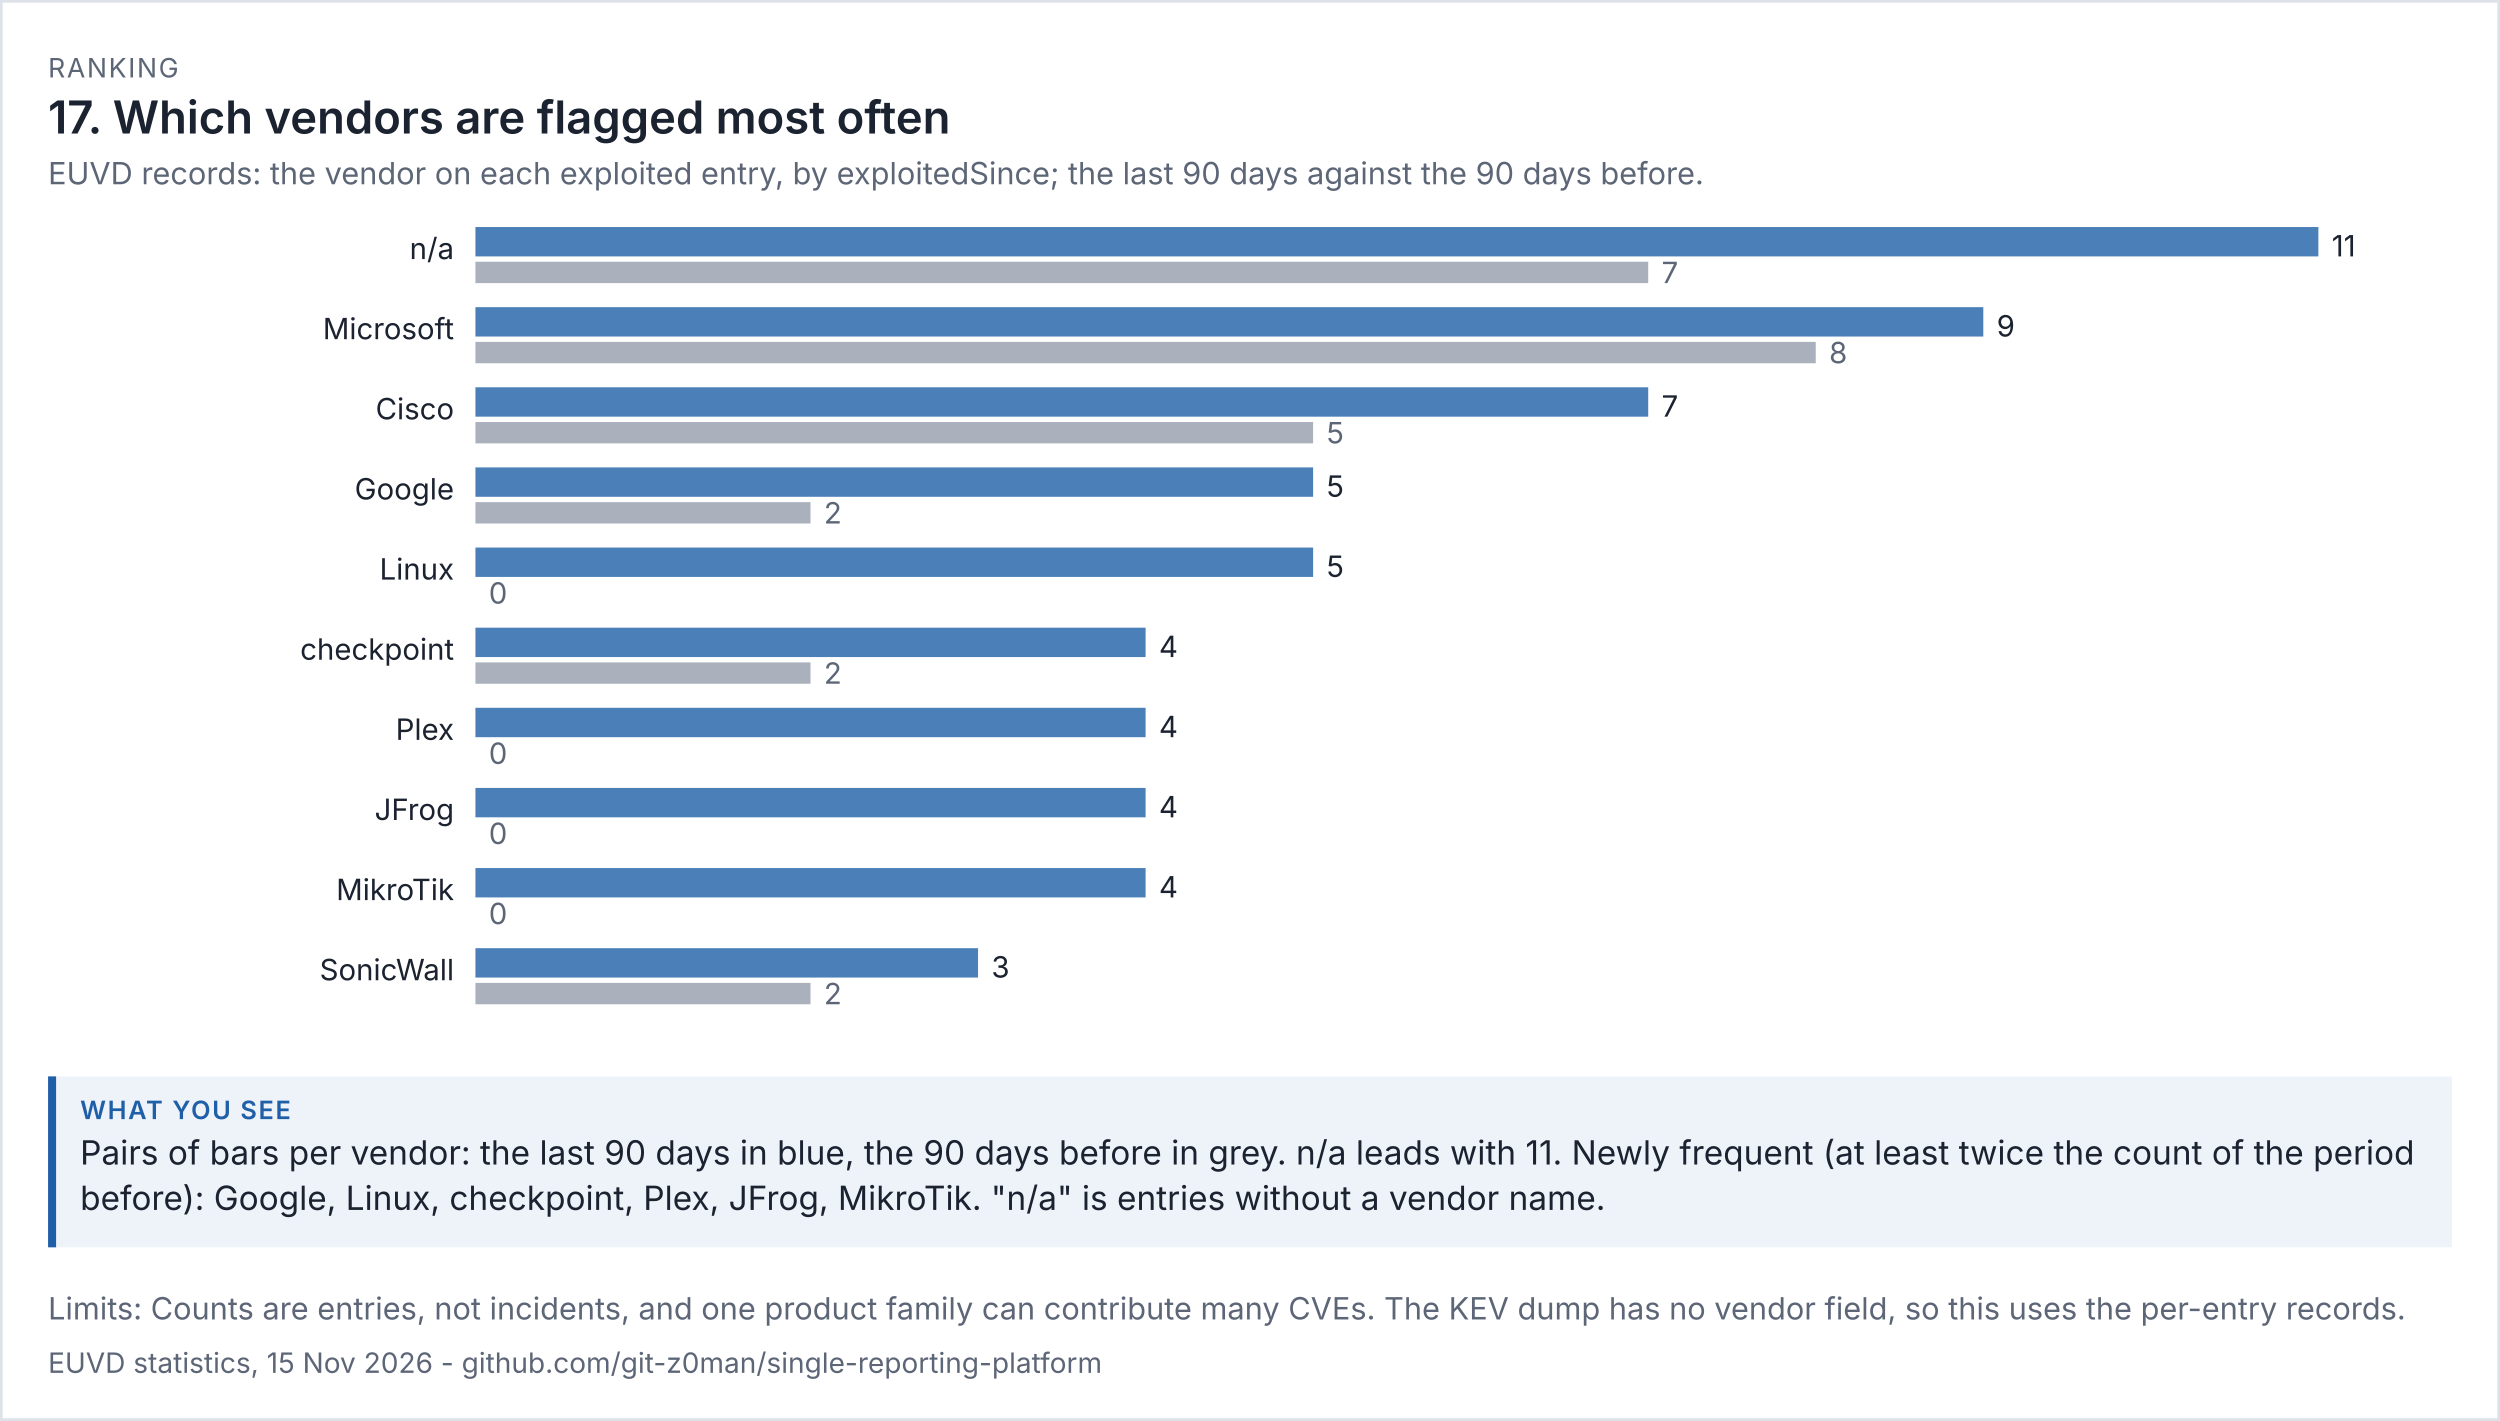
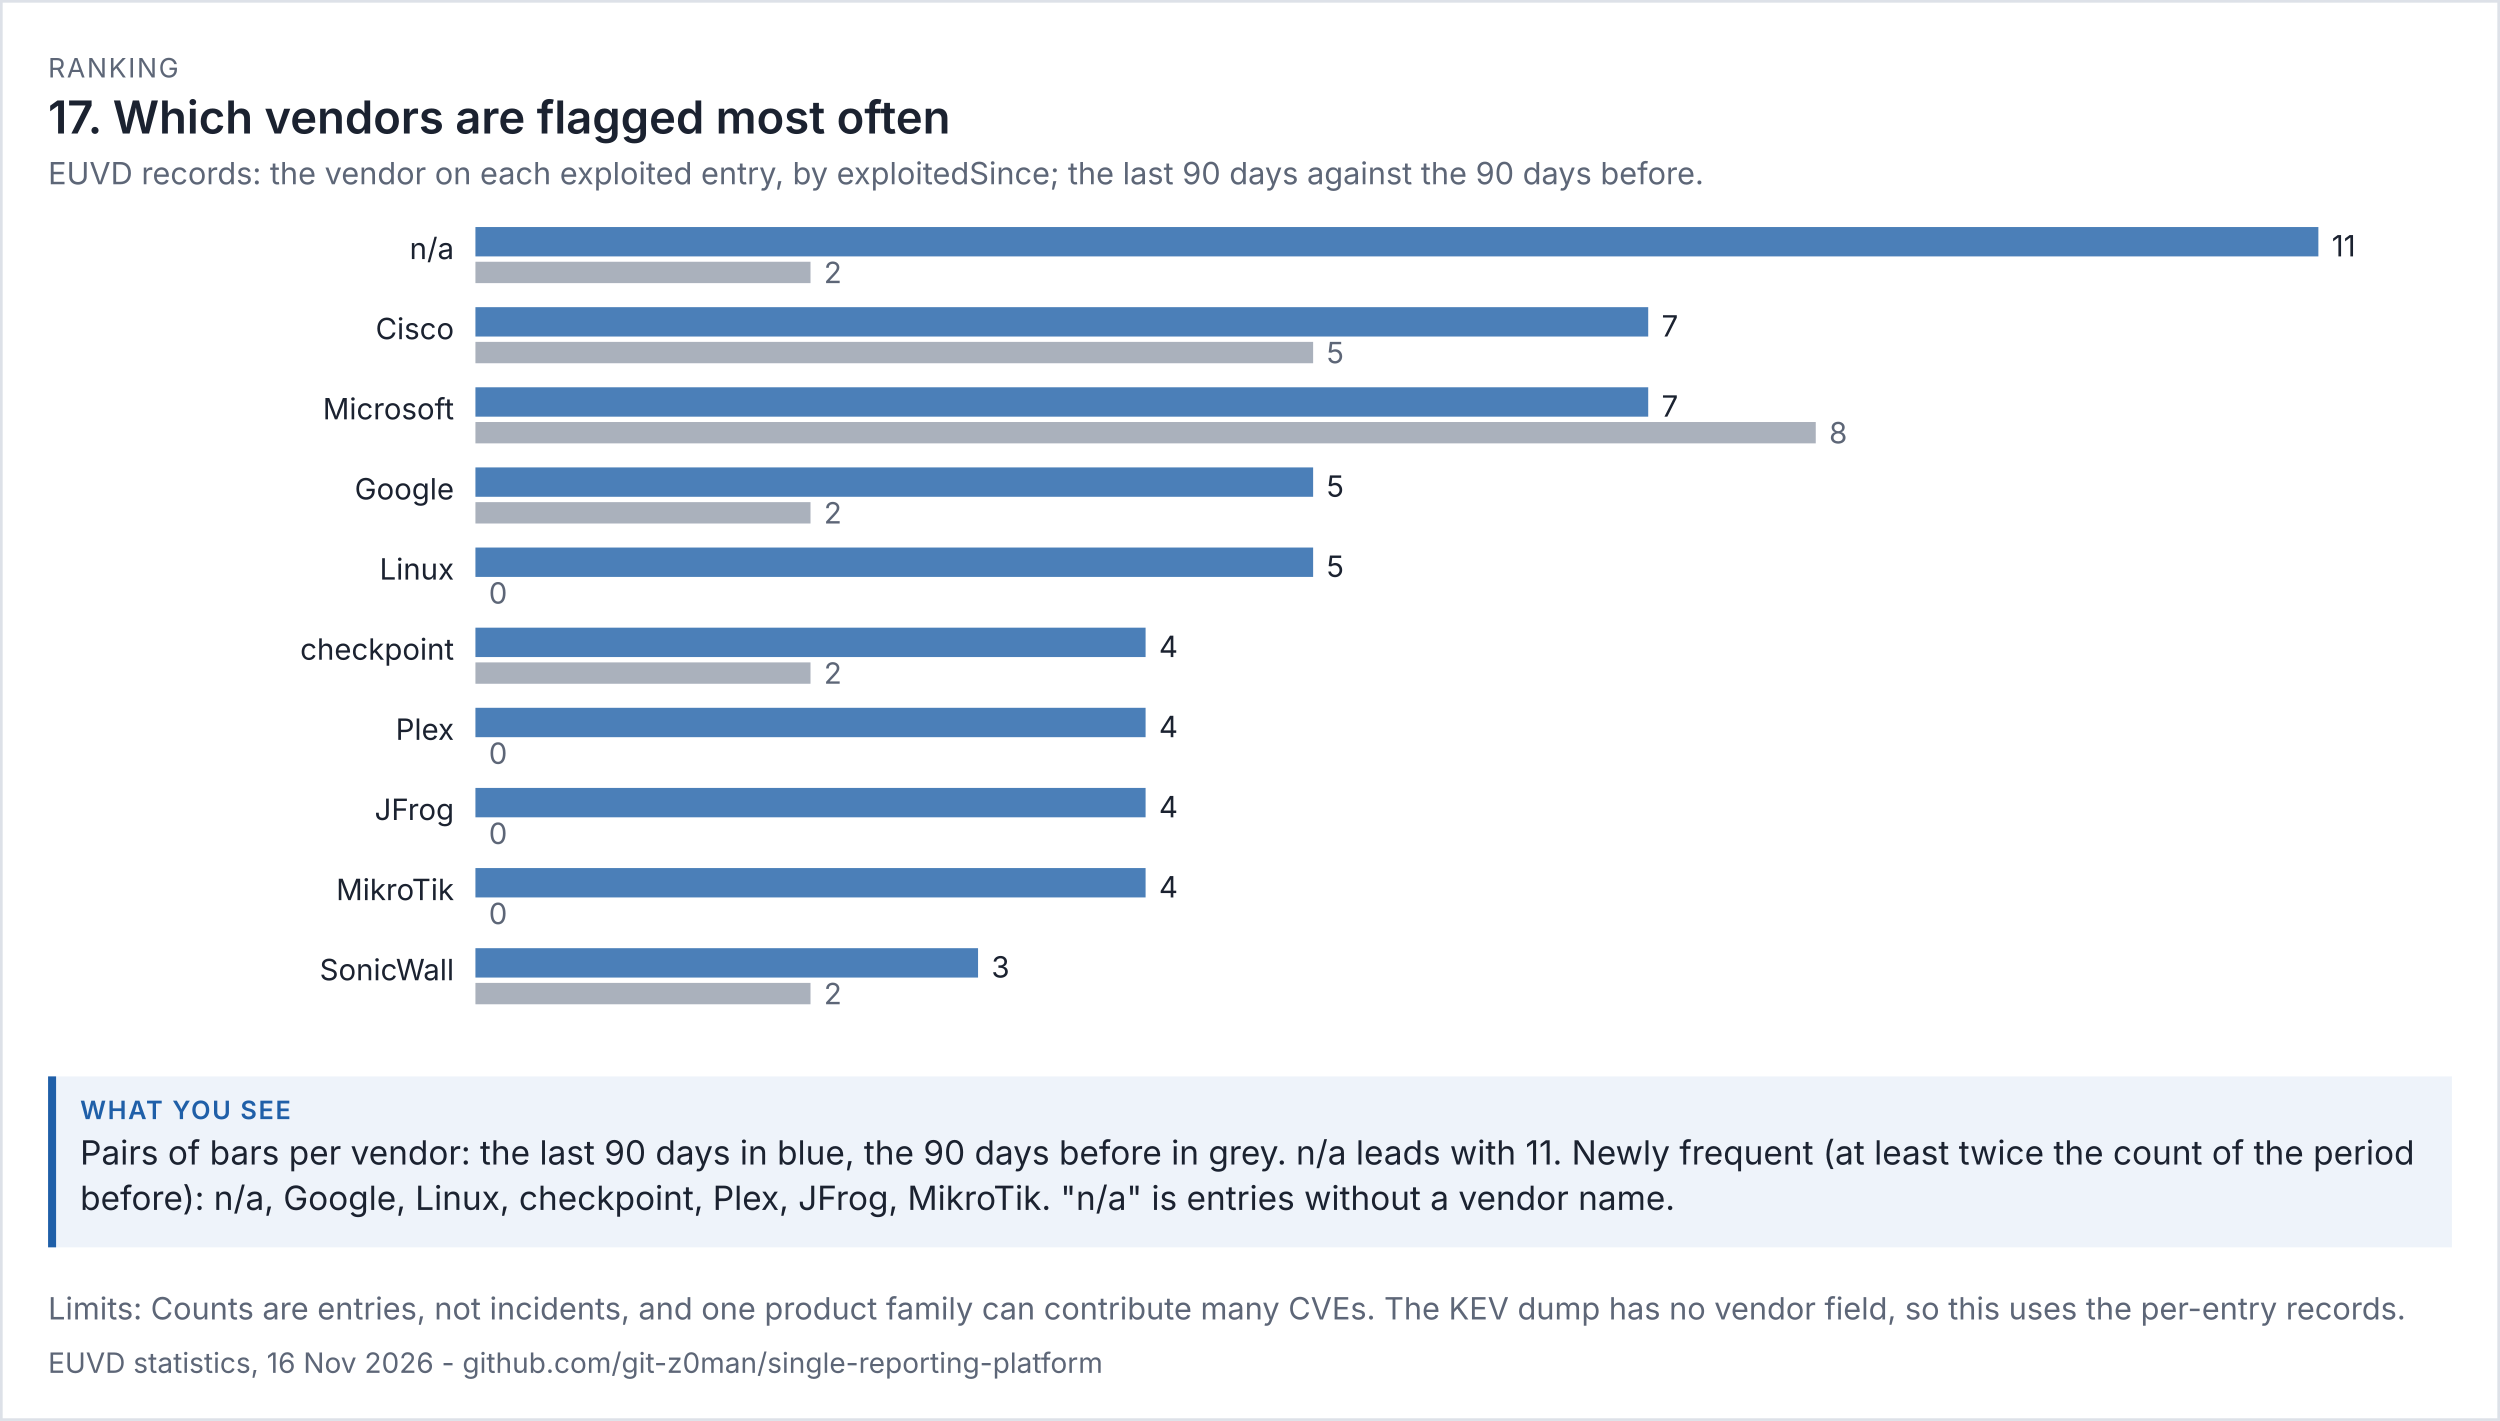
<svg xmlns="http://www.w3.org/2000/svg" viewBox="0 0 936 532" width="936" height="532" font-family="system-ui,-apple-system,'Segoe UI',sans-serif">
  <rect width="100%" height="100%" fill="#ffffff" />
  <rect x="0.5" y="0.5" width="935" height="531" fill="none" stroke="#dde1e8" />
  <text x="18" y="29" font-size="10" letter-spacing="0.6" fill="#5d6677">RANKING</text>
  <text x="18" y="50" font-size="17" fill="#1b2230" font-weight="600">17. Which vendors are flagged most often</text>
  <text x="18" y="69" font-size="11.5" fill="#5d6677">EUVD records: the vendor on each exploited entry, by exploitedSince; the last 90 days against the 90 days before.</text>
  <g transform="translate(18,79) scale(1)" font-size="11">
    <svg viewBox="0 0 900 312" role="img" width="900" height="312">
      <g>
        <text x="152" y="18" text-anchor="end" class="t" fill="rgb(27, 34, 48)">n/a</text>
        <rect x="160" y="6" width="690" height="11" fill="rgb(75, 127, 184)" />
        <text x="855" y="17" class="t" fill="rgb(27, 34, 48)">11</text>
-         <rect x="160" y="19" width="439.091" height="8" fill="rgb(125, 135, 152)" opacity="0.65" />
-         <text x="604.091" y="27" fill="rgb(93, 102, 119)">7</text>
-         <text x="152" y="48" text-anchor="end" class="t" fill="rgb(27, 34, 48)">Microsoft</text>
-         <rect x="160" y="36" width="564.545" height="11" fill="rgb(75, 127, 184)" />
-         <text x="729.545" y="47" class="t" fill="rgb(27, 34, 48)">9</text>
-         <rect x="160" y="49" width="501.818" height="8" fill="rgb(125, 135, 152)" opacity="0.65" />
-         <text x="666.818" y="57" fill="rgb(93, 102, 119)">8</text>
-         <text x="152" y="78" text-anchor="end" class="t" fill="rgb(27, 34, 48)">Cisco</text>
+         <rect x="160" y="19" width="125.455" height="8" fill="rgb(125, 135, 152)" opacity="0.65" />
+         <text x="290.455" y="27" fill="rgb(93, 102, 119)">2</text>
+         <text x="152" y="48" text-anchor="end" class="t" fill="rgb(27, 34, 48)">Cisco</text>
+         <rect x="160" y="36" width="439.091" height="11" fill="rgb(75, 127, 184)" />
+         <text x="604.091" y="47" class="t" fill="rgb(27, 34, 48)">7</text>
+         <rect x="160" y="49" width="313.636" height="8" fill="rgb(125, 135, 152)" opacity="0.65" />
+         <text x="478.636" y="57" fill="rgb(93, 102, 119)">5</text>
+         <text x="152" y="78" text-anchor="end" class="t" fill="rgb(27, 34, 48)">Microsoft</text>
        <rect x="160" y="66" width="439.091" height="11" fill="rgb(75, 127, 184)" />
        <text x="604.091" y="77" class="t" fill="rgb(27, 34, 48)">7</text>
-         <rect x="160" y="79" width="313.636" height="8" fill="rgb(125, 135, 152)" opacity="0.65" />
-         <text x="478.636" y="87" fill="rgb(93, 102, 119)">5</text>
+         <rect x="160" y="79" width="501.818" height="8" fill="rgb(125, 135, 152)" opacity="0.65" />
+         <text x="666.818" y="87" fill="rgb(93, 102, 119)">8</text>
        <text x="152" y="108" text-anchor="end" class="t" fill="rgb(27, 34, 48)">Google</text>
        <rect x="160" y="96" width="313.636" height="11" fill="rgb(75, 127, 184)" />
        <text x="478.636" y="107" class="t" fill="rgb(27, 34, 48)">5</text>
        <rect x="160" y="109" width="125.455" height="8" fill="rgb(125, 135, 152)" opacity="0.65" />
        <text x="290.455" y="117" fill="rgb(93, 102, 119)">2</text>
        <text x="152" y="138" text-anchor="end" class="t" fill="rgb(27, 34, 48)">Linux</text>
        <rect x="160" y="126" width="313.636" height="11" fill="rgb(75, 127, 184)" />
        <text x="478.636" y="137" class="t" fill="rgb(27, 34, 48)">5</text>
        <rect x="160" y="139" width="0" height="8" fill="rgb(125, 135, 152)" opacity="0.65" />
        <text x="165" y="147" fill="rgb(93, 102, 119)">0</text>
        <text x="152" y="168" text-anchor="end" class="t" fill="rgb(27, 34, 48)">checkpoint</text>
        <rect x="160" y="156" width="250.909" height="11" fill="rgb(75, 127, 184)" />
        <text x="415.909" y="167" class="t" fill="rgb(27, 34, 48)">4</text>
        <rect x="160" y="169" width="125.455" height="8" fill="rgb(125, 135, 152)" opacity="0.65" />
        <text x="290.455" y="177" fill="rgb(93, 102, 119)">2</text>
        <text x="152" y="198" text-anchor="end" class="t" fill="rgb(27, 34, 48)">Plex</text>
        <rect x="160" y="186" width="250.909" height="11" fill="rgb(75, 127, 184)" />
        <text x="415.909" y="197" class="t" fill="rgb(27, 34, 48)">4</text>
        <rect x="160" y="199" width="0" height="8" fill="rgb(125, 135, 152)" opacity="0.65" />
        <text x="165" y="207" fill="rgb(93, 102, 119)">0</text>
        <text x="152" y="228" text-anchor="end" class="t" fill="rgb(27, 34, 48)">JFrog</text>
        <rect x="160" y="216" width="250.909" height="11" fill="rgb(75, 127, 184)" />
        <text x="415.909" y="227" class="t" fill="rgb(27, 34, 48)">4</text>
        <rect x="160" y="229" width="0" height="8" fill="rgb(125, 135, 152)" opacity="0.65" />
        <text x="165" y="237" fill="rgb(93, 102, 119)">0</text>
        <text x="152" y="258" text-anchor="end" class="t" fill="rgb(27, 34, 48)">MikroTik</text>
        <rect x="160" y="246" width="250.909" height="11" fill="rgb(75, 127, 184)" />
        <text x="415.909" y="257" class="t" fill="rgb(27, 34, 48)">4</text>
        <rect x="160" y="259" width="0" height="8" fill="rgb(125, 135, 152)" opacity="0.65" />
        <text x="165" y="267" fill="rgb(93, 102, 119)">0</text>
        <text x="152" y="288" text-anchor="end" class="t" fill="rgb(27, 34, 48)">SonicWall</text>
        <rect x="160" y="276" width="188.182" height="11" fill="rgb(75, 127, 184)" />
        <text x="353.182" y="287" class="t" fill="rgb(27, 34, 48)">3</text>
        <rect x="160" y="289" width="125.455" height="8" fill="rgb(125, 135, 152)" opacity="0.65" />
        <text x="290.455" y="297" fill="rgb(93, 102, 119)">2</text>
      </g>
    </svg>
  </g>
  <rect x="18" y="403" width="900" height="64" fill="#eef3fa" />
  <rect x="18" y="403" width="3" height="64" fill="#1f5fa8" />
  <text x="30" y="419" font-size="9.5" letter-spacing="0.6" font-weight="600" fill="#1f5fa8">WHAT YOU SEE</text>
  <text x="30" y="436" font-size="12.5" fill="#1b2230">Pairs of bars per vendor: the last 90 days in blue, the 90 days before in grey. n/a leads with 11. Newly frequent (at least twice the count of the period</text>
-   <text x="30" y="453" font-size="12.5" fill="#1b2230">before): Google, Linux, checkpoint, Plex, JFrog, MikroTik. "n/a" is entries without a vendor name.</text>
+   <text x="30" y="453" font-size="12.5" fill="#1b2230">before): n/a, Google, Linux, checkpoint, Plex, JFrog, MikroTik. "n/a" is entries without a vendor name.</text>
  <text x="18" y="494" font-size="11.5" fill="#5d6677">Limits: Counts are entries, not incidents, and one product family can contribute many CVEs. The KEV dump has no vendor field, so this uses the per-entry records.</text>
-   <text x="18" y="514" font-size="10.5" fill="#5d6677">EUVD statistics, 15 Nov 2026 - github.com/git-z0man/single-reporting-platform</text>
+   <text x="18" y="514" font-size="10.5" fill="#5d6677">EUVD statistics, 16 Nov 2026 - github.com/git-z0man/single-reporting-platform</text>
</svg>
